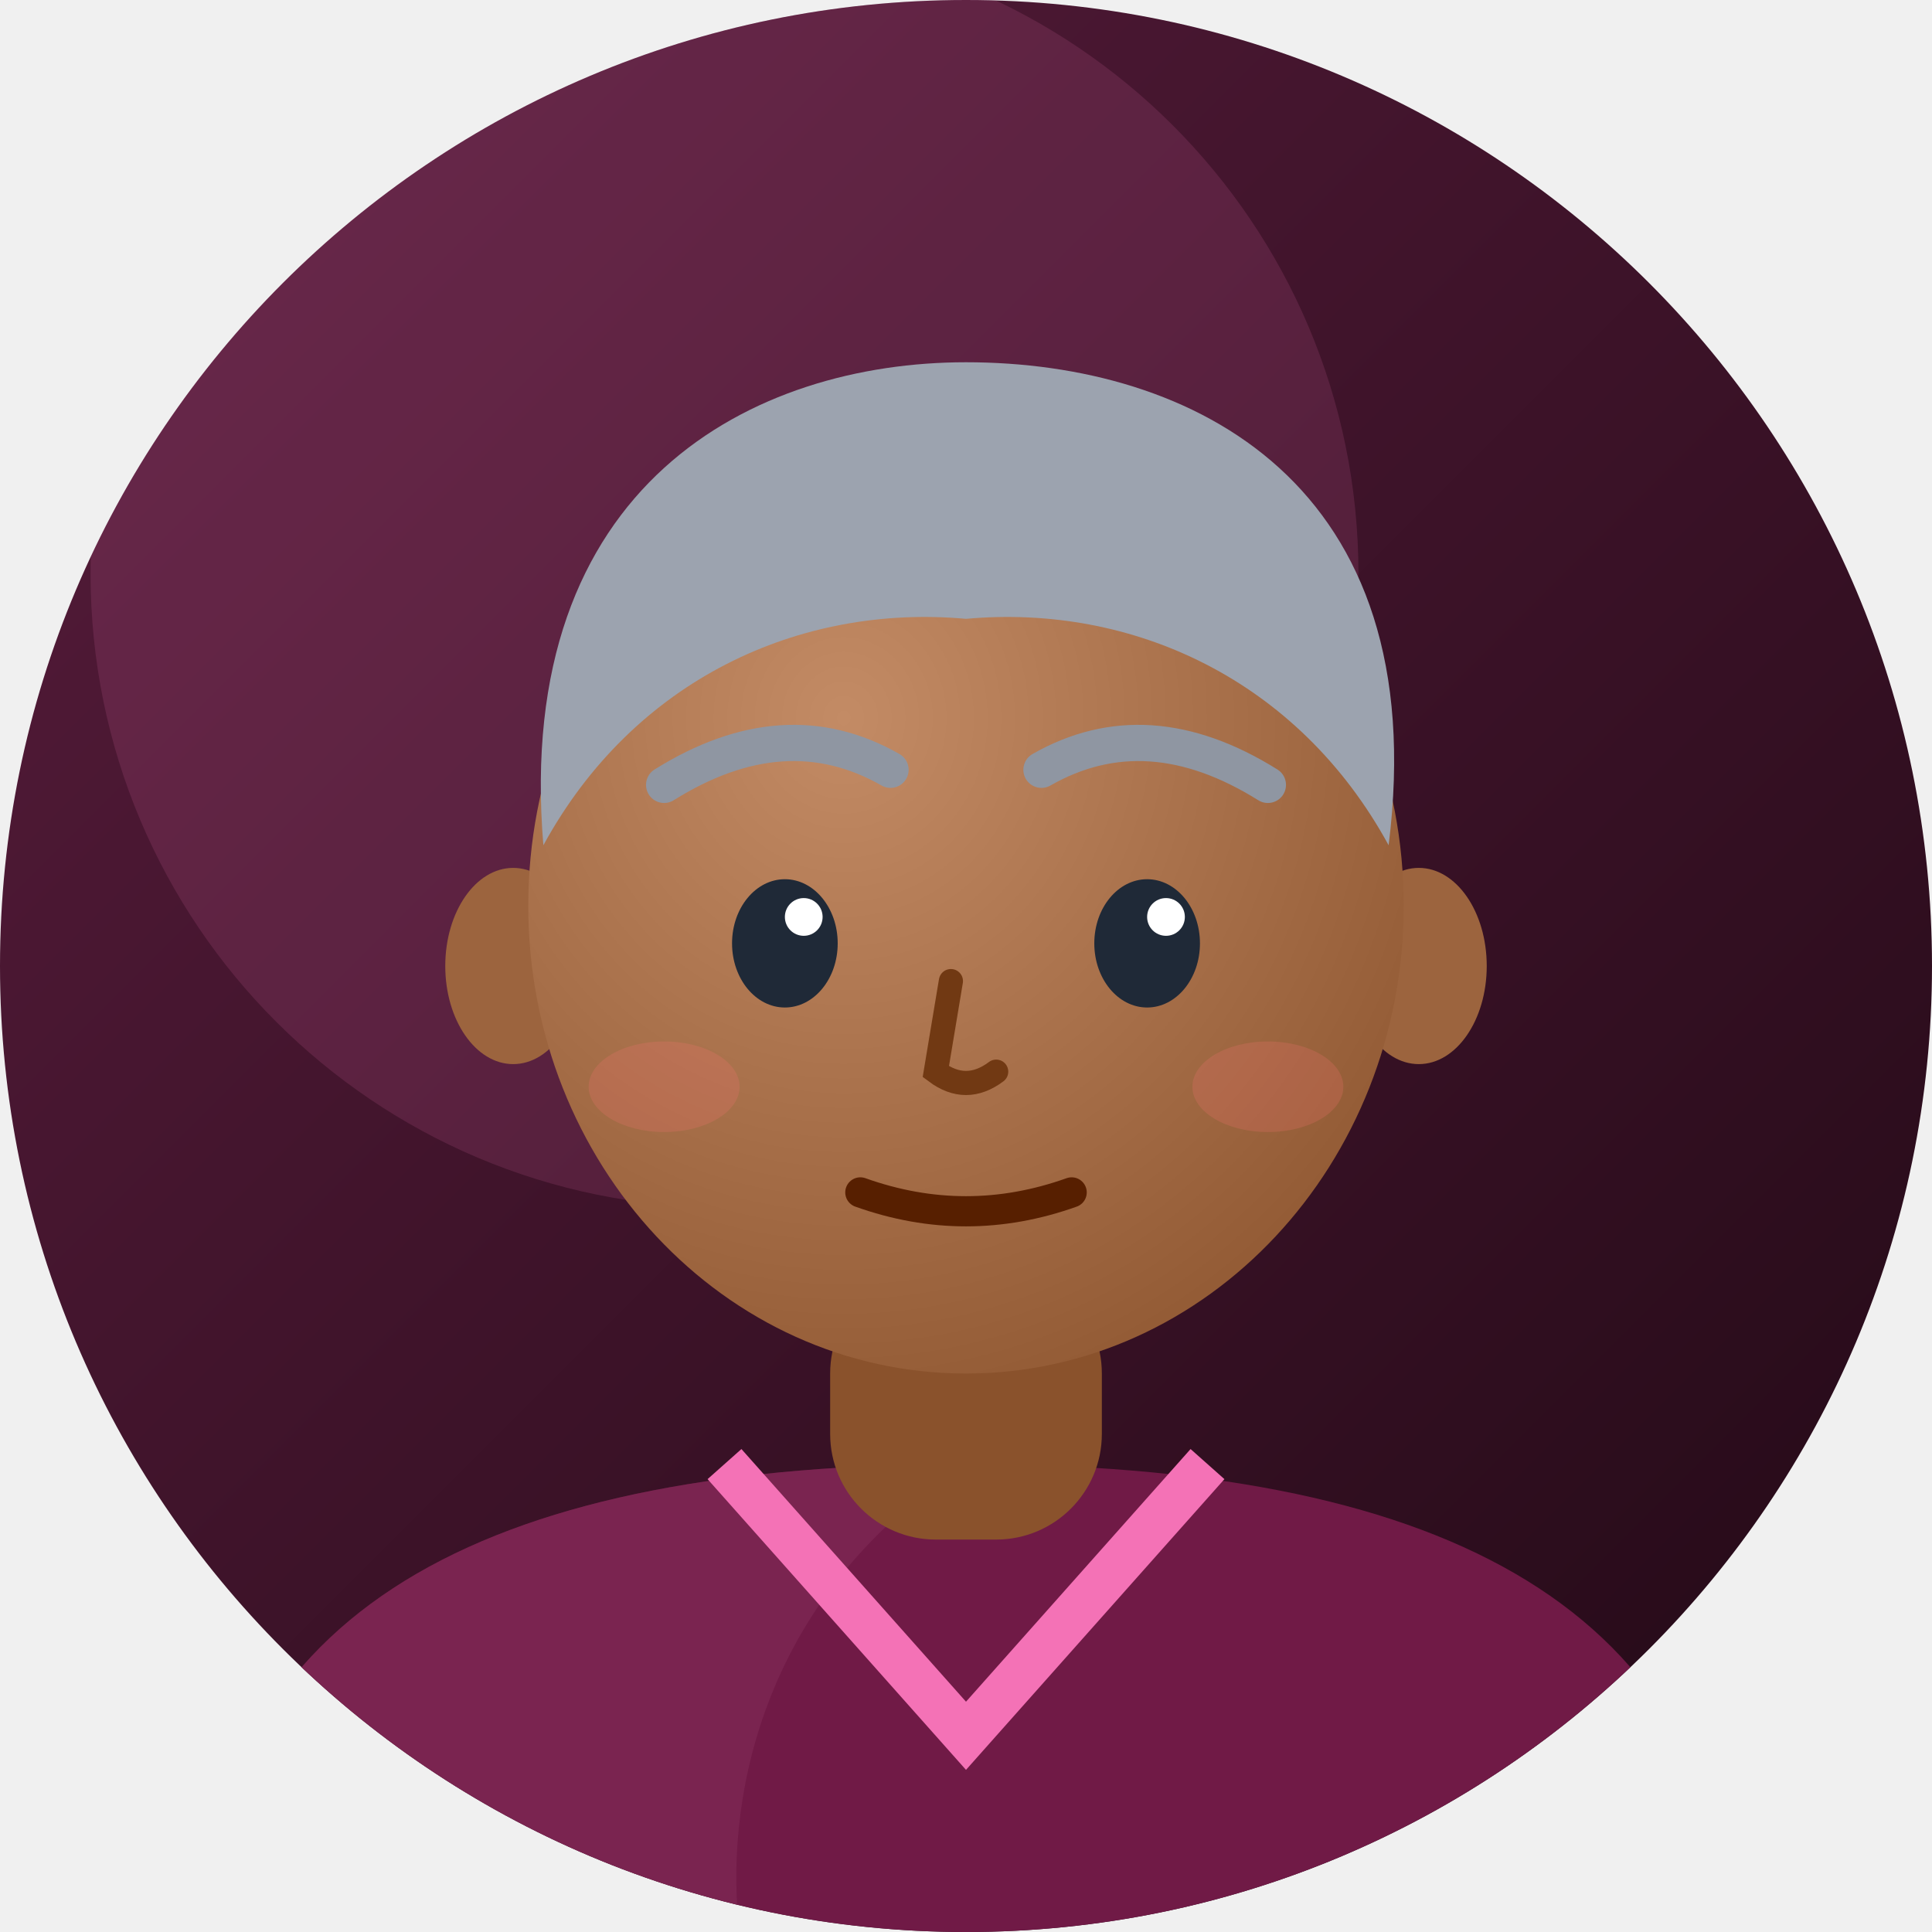
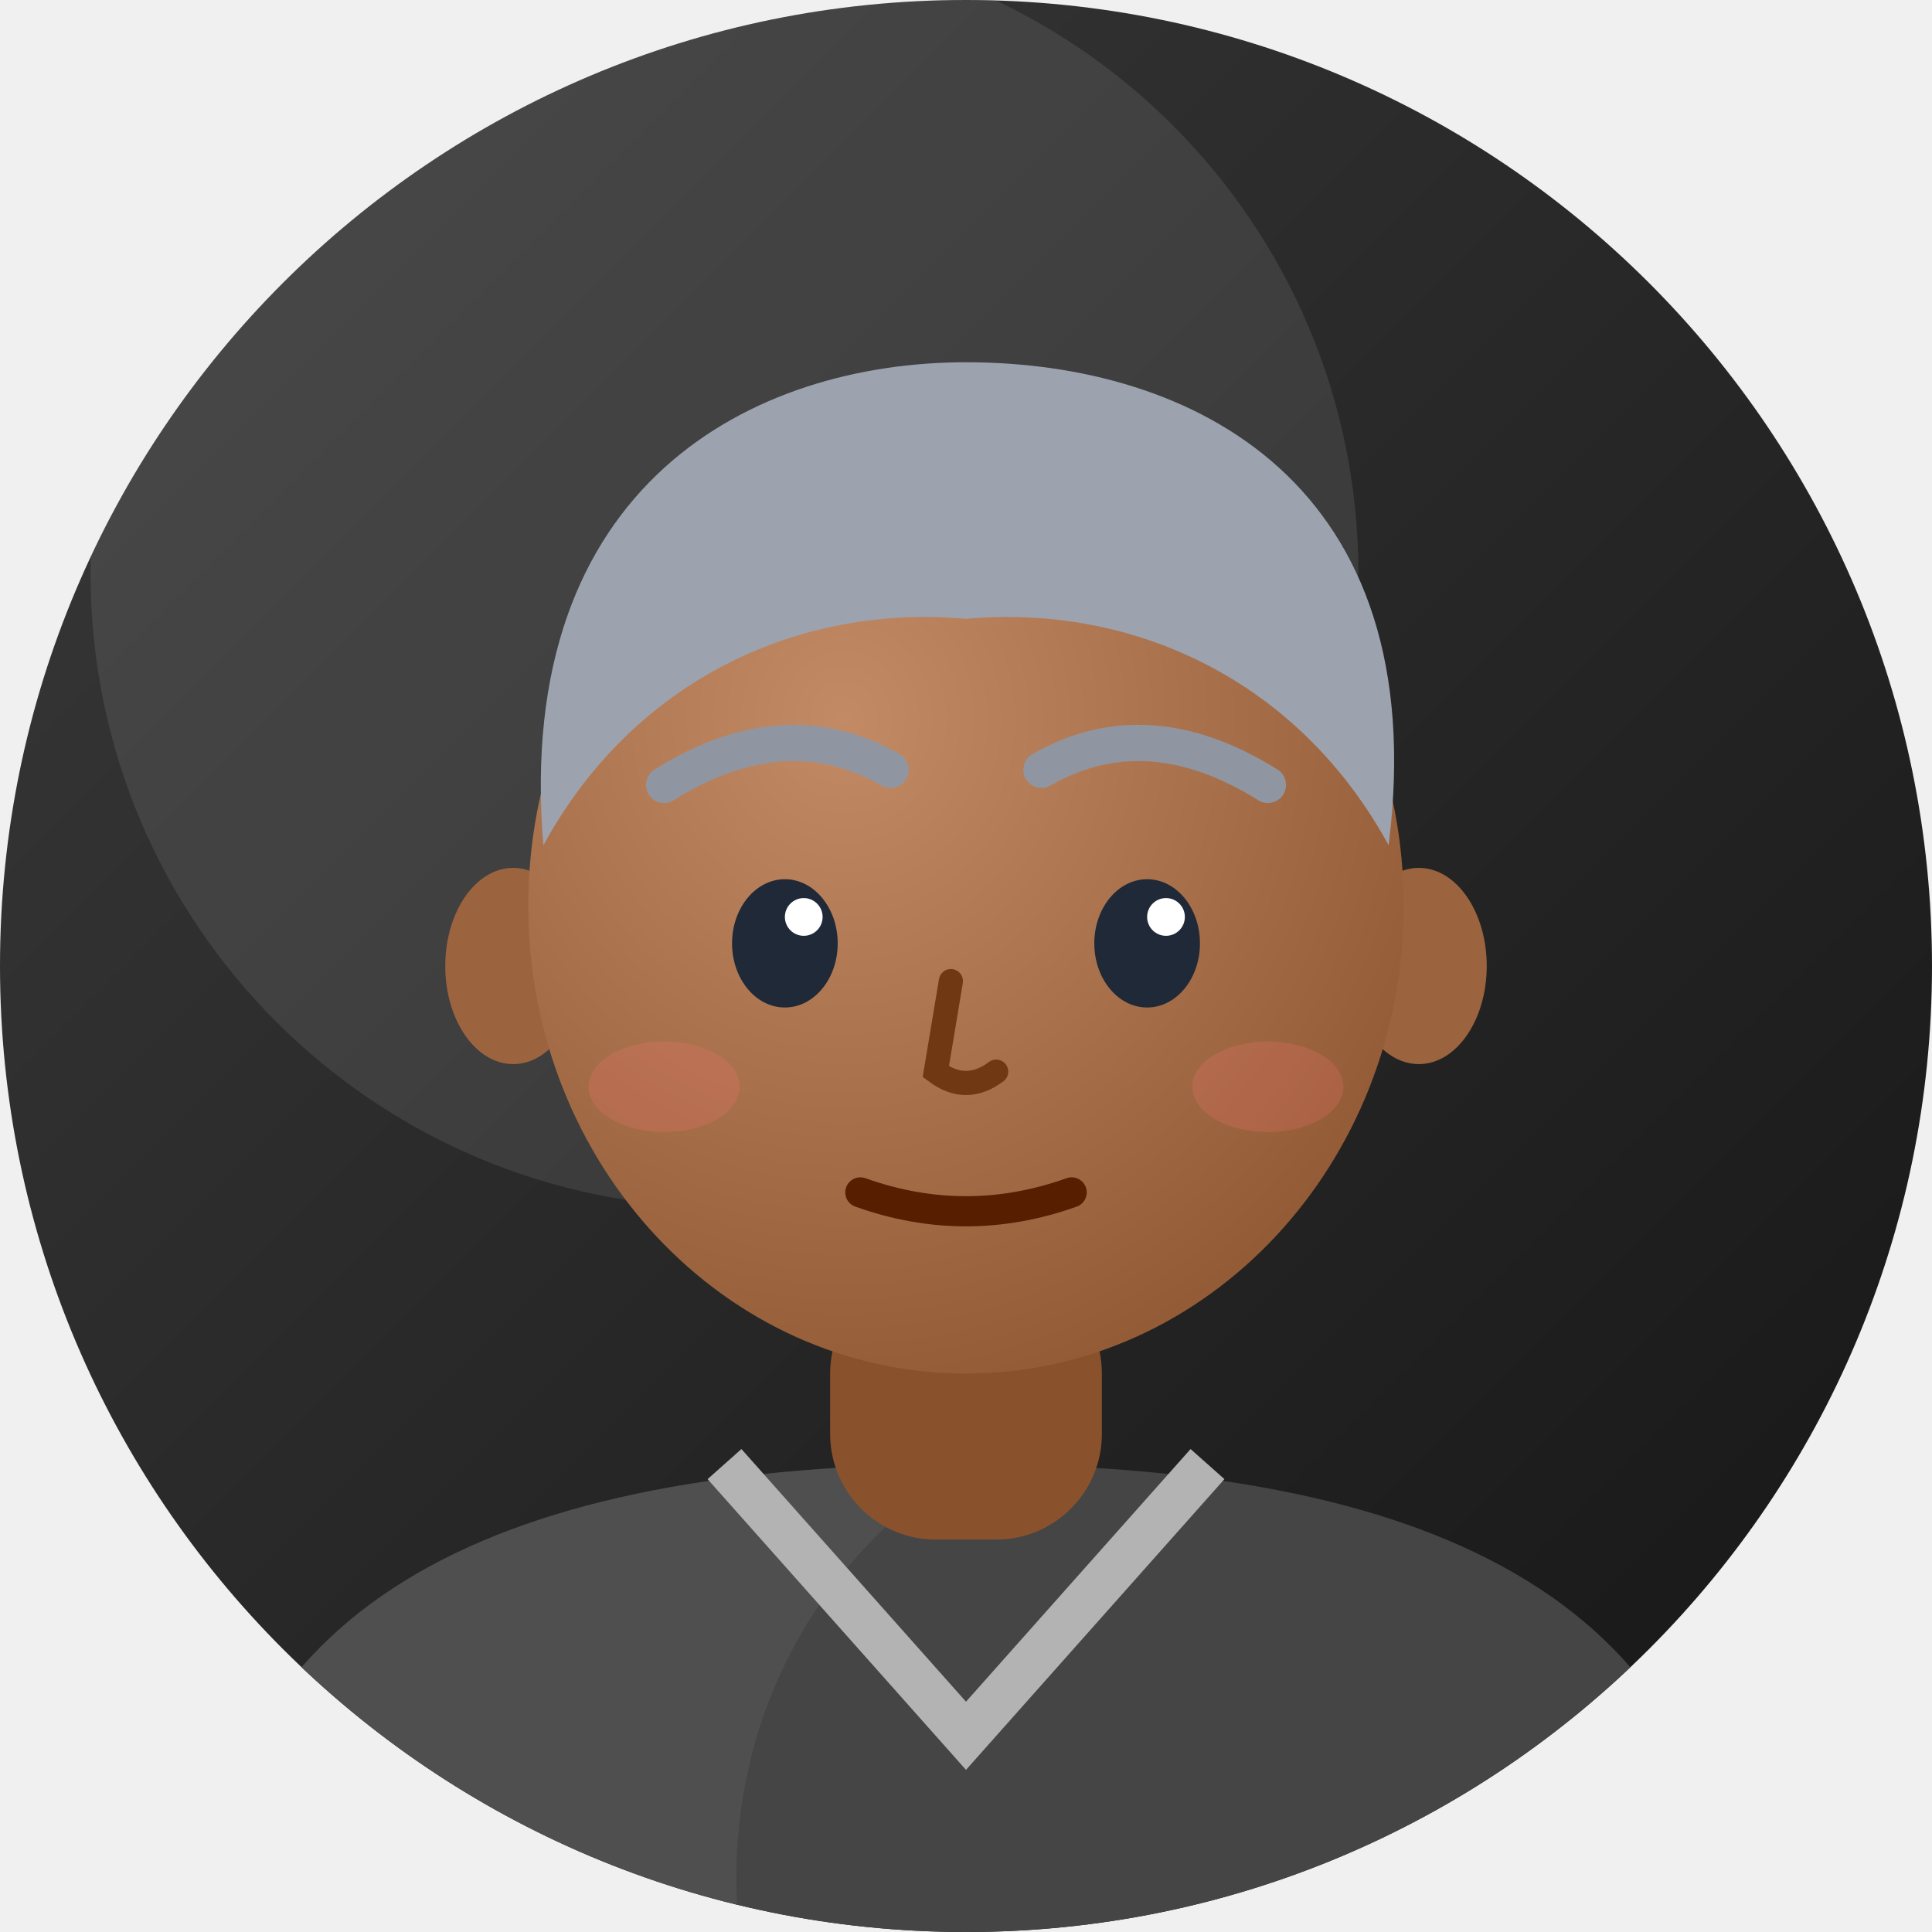
<svg xmlns="http://www.w3.org/2000/svg" viewBox="0 0 256 256" width="256" height="256" role="img" aria-label="morrison">
  <defs>
    <linearGradient id="g-morrison" x1="0" y1="0" x2="1" y2="1">
-       <stop offset="0" stop-color="#581c3c" />
-       <stop offset="1" stop-color="#210915" />
+       <stop offset="0" stop-color="#3a3a3a" />
+       <stop offset="1" stop-color="#151515" />
    </linearGradient>
    <radialGradient id="f-morrison" cx=".36" cy=".3" r=".8">
      <stop offset="0" stop-color="#c38b65" />
      <stop offset="1" stop-color="#905832" />
    </radialGradient>
    <clipPath id="c-morrison">
      <circle cx="128" cy="128" r="128" />
    </clipPath>
  </defs>
  <g clip-path="url(#c-morrison)">
    <rect width="256" height="256" fill="url(#g-morrison)" />
-     <circle cx="96" cy="76" r="84" fill="#f472b6" opacity=".14" />
-     <path d="M26 256 C30 212 66 194 128 194 C190 194 226 212 230 256 Z" fill="#701a46" />
-     <path d="M26 256 C30 212 66 194 128 194 C100 212 96 240 98 256 Z" fill="#842e5a" opacity=".5" />
-     <path d="M96 194 L128 230 L160 194" stroke="#f472b6" stroke-width="6" fill="none" />
+     <circle cx="96" cy="76" r="84" fill="#b3b3b3" opacity=".14" />
+     <path d="M26 256 C30 212 66 194 128 194 C190 194 226 212 230 256 Z" fill="#454545" />
+     <path d="M26 256 C30 212 66 194 128 194 C100 212 96 240 98 256 Z" fill="#595959" opacity=".5" />
+     <path d="M96 194 L128 230 L160 194" stroke="#b3b3b3" stroke-width="6" fill="none" />
    <rect x="110" y="168" width="36" height="36" rx="14" fill="#8a522c" />
    <ellipse cx="68" cy="128" rx="9" ry="13" fill="#9c643e" />
    <ellipse cx="188" cy="128" rx="9" ry="13" fill="#9c643e" />
    <ellipse cx="128" cy="120" rx="58" ry="62" fill="url(#f-morrison)" />
    <path d="M72 112 C68 64 100 48 128 48 C158 48 190 64 184 112 C172 90 150 80 128 82 C106 80 84 90 72 112 Z" fill="#9ca3af" />
    <g stroke="#8f96a2" stroke-width="4.8" stroke-linecap="round" fill="none">
      <path d="M88 104 Q104 94 118 102" />
      <path d="M138 102 Q152 94 168 104" />
    </g>
    <g fill="#1f2937">
      <ellipse cx="104" cy="125" rx="7" ry="8.5" />
      <ellipse cx="152" cy="125" rx="7" ry="8.5" />
    </g>
    <g fill="#fff">
      <circle cx="106.5" cy="121.5" r="2.5" />
      <circle cx="154.5" cy="121.5" r="2.5" />
    </g>
    <ellipse cx="88" cy="144" rx="10" ry="6" fill="#f87171" opacity=".22" />
    <ellipse cx="168" cy="144" rx="10" ry="6" fill="#f87171" opacity=".22" />
    <path d="M126 130 L124 142 Q128 145 132 142" stroke="#713913" stroke-width="3.2" fill="none" stroke-linecap="round" />
    <path d="M114 158 Q128 163 142 158" stroke="#571f00" stroke-width="4" fill="none" stroke-linecap="round" />
  </g>
</svg>
